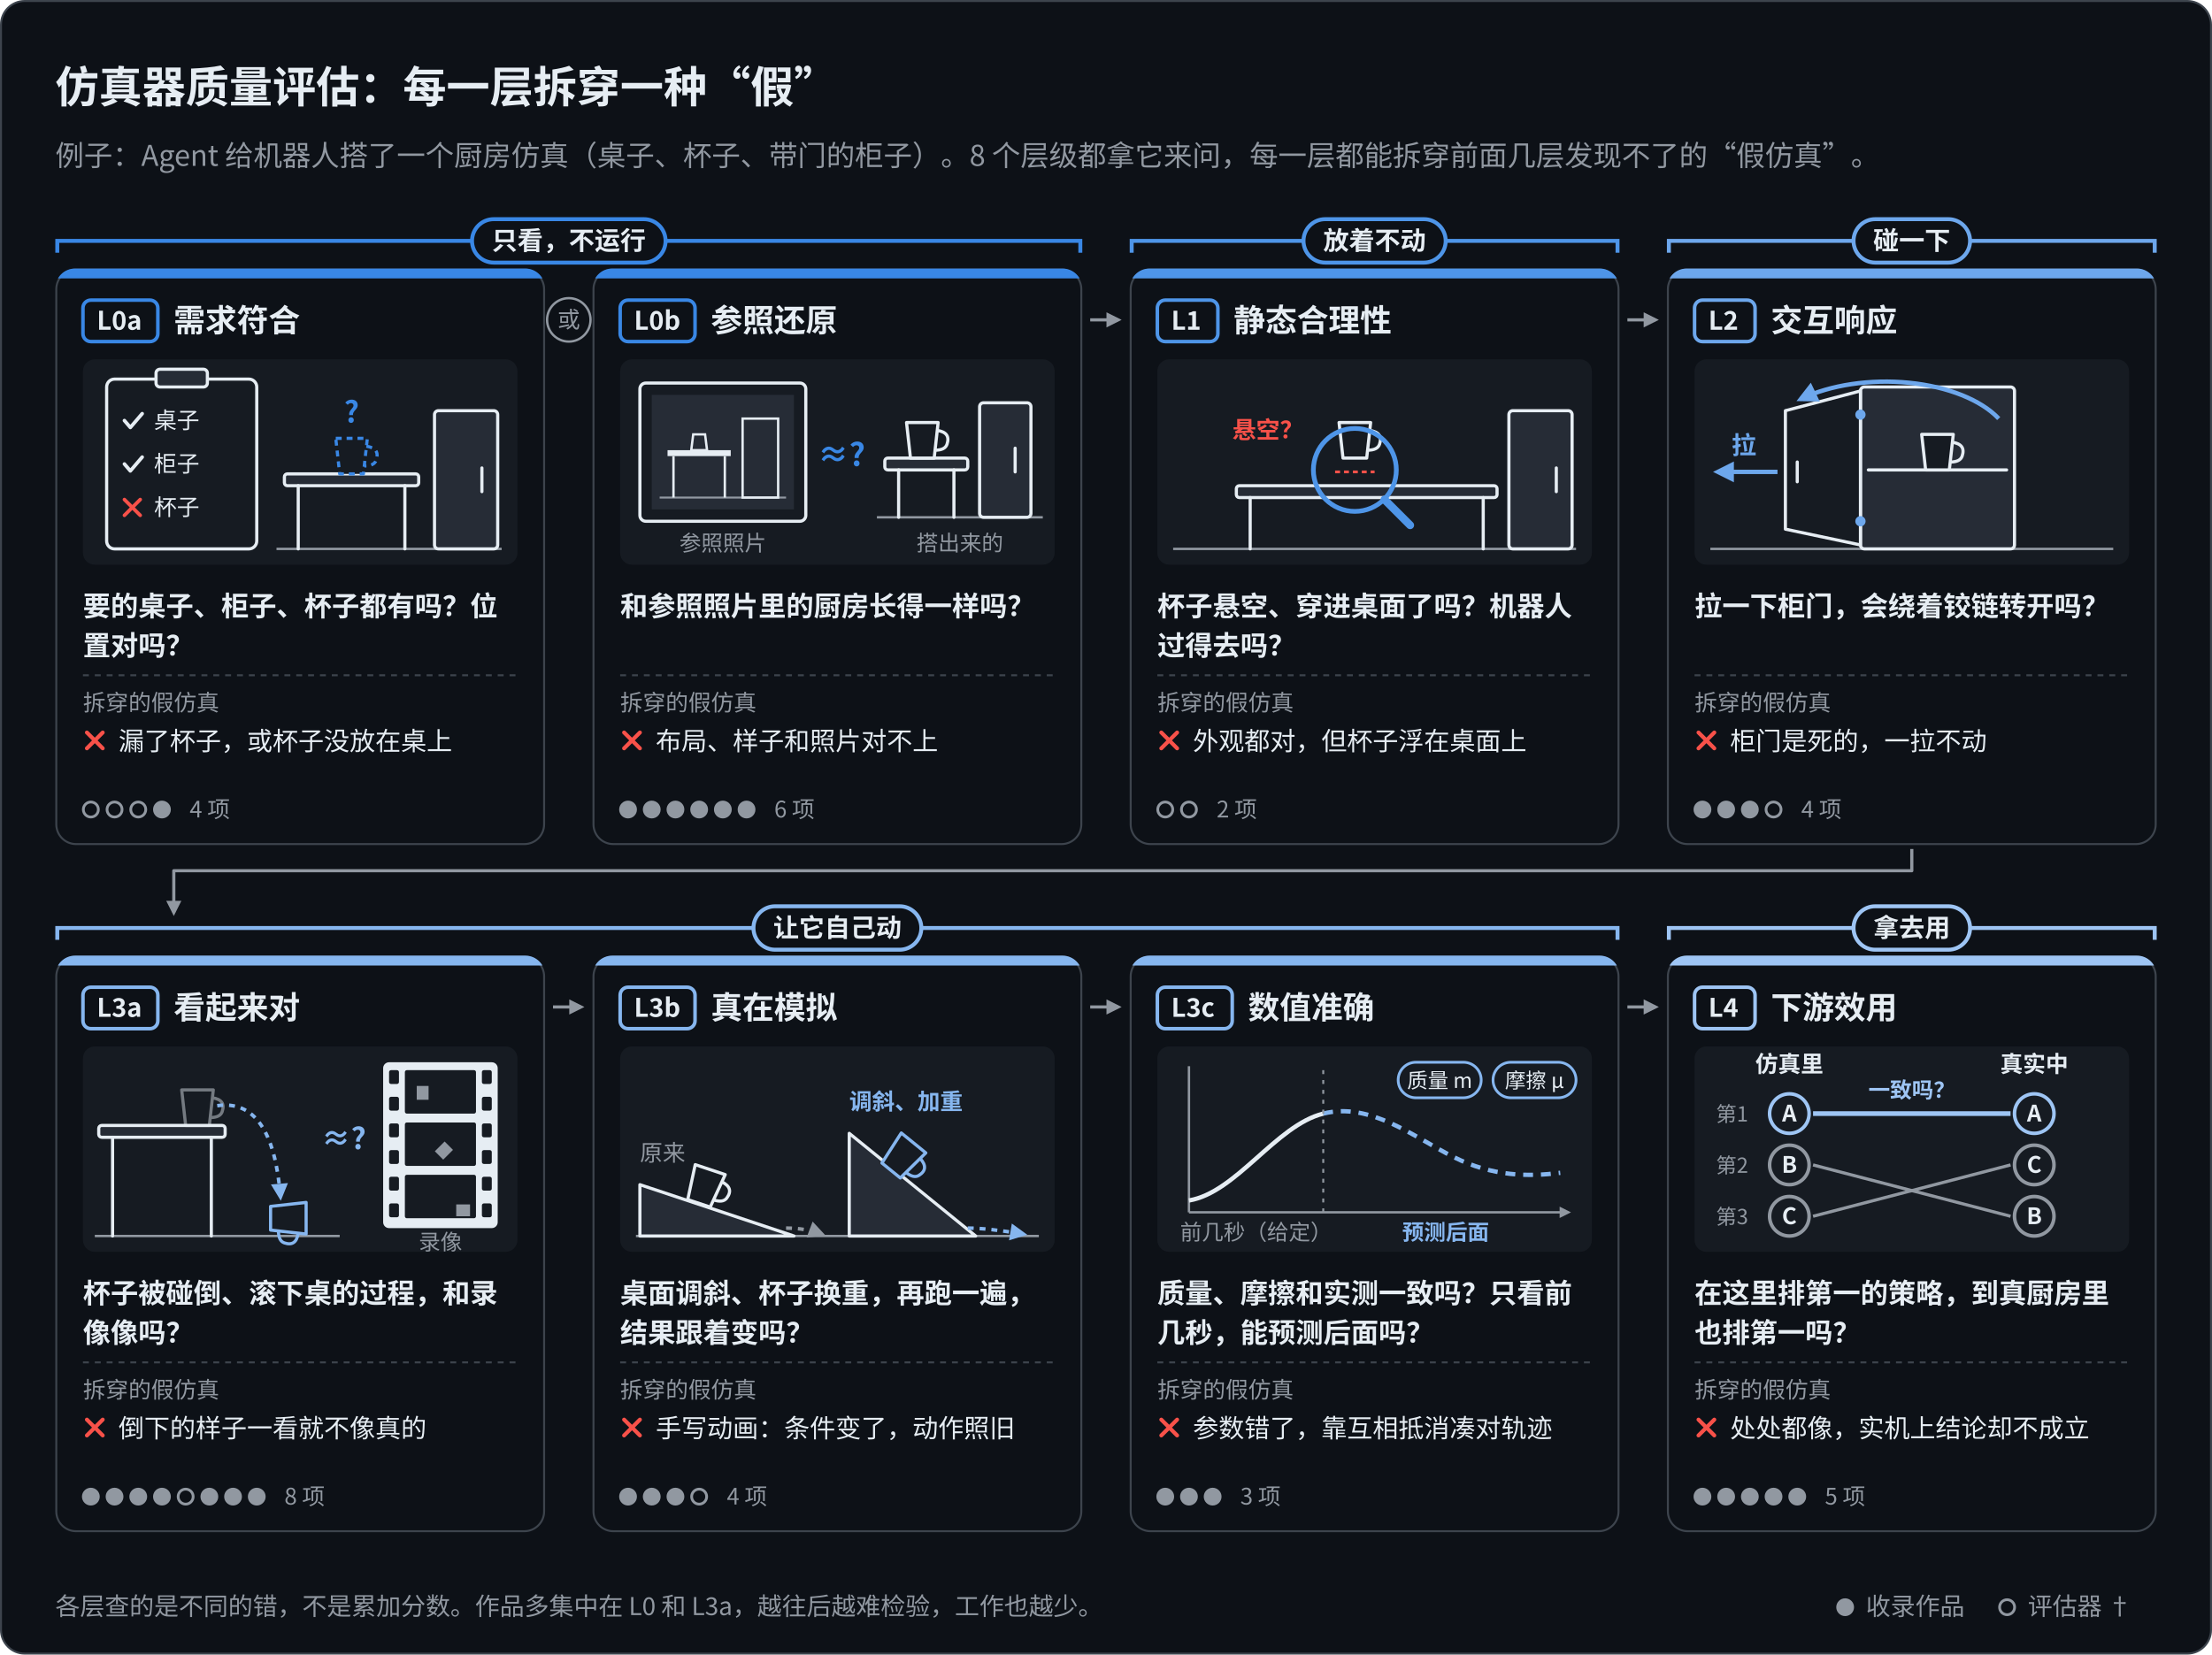
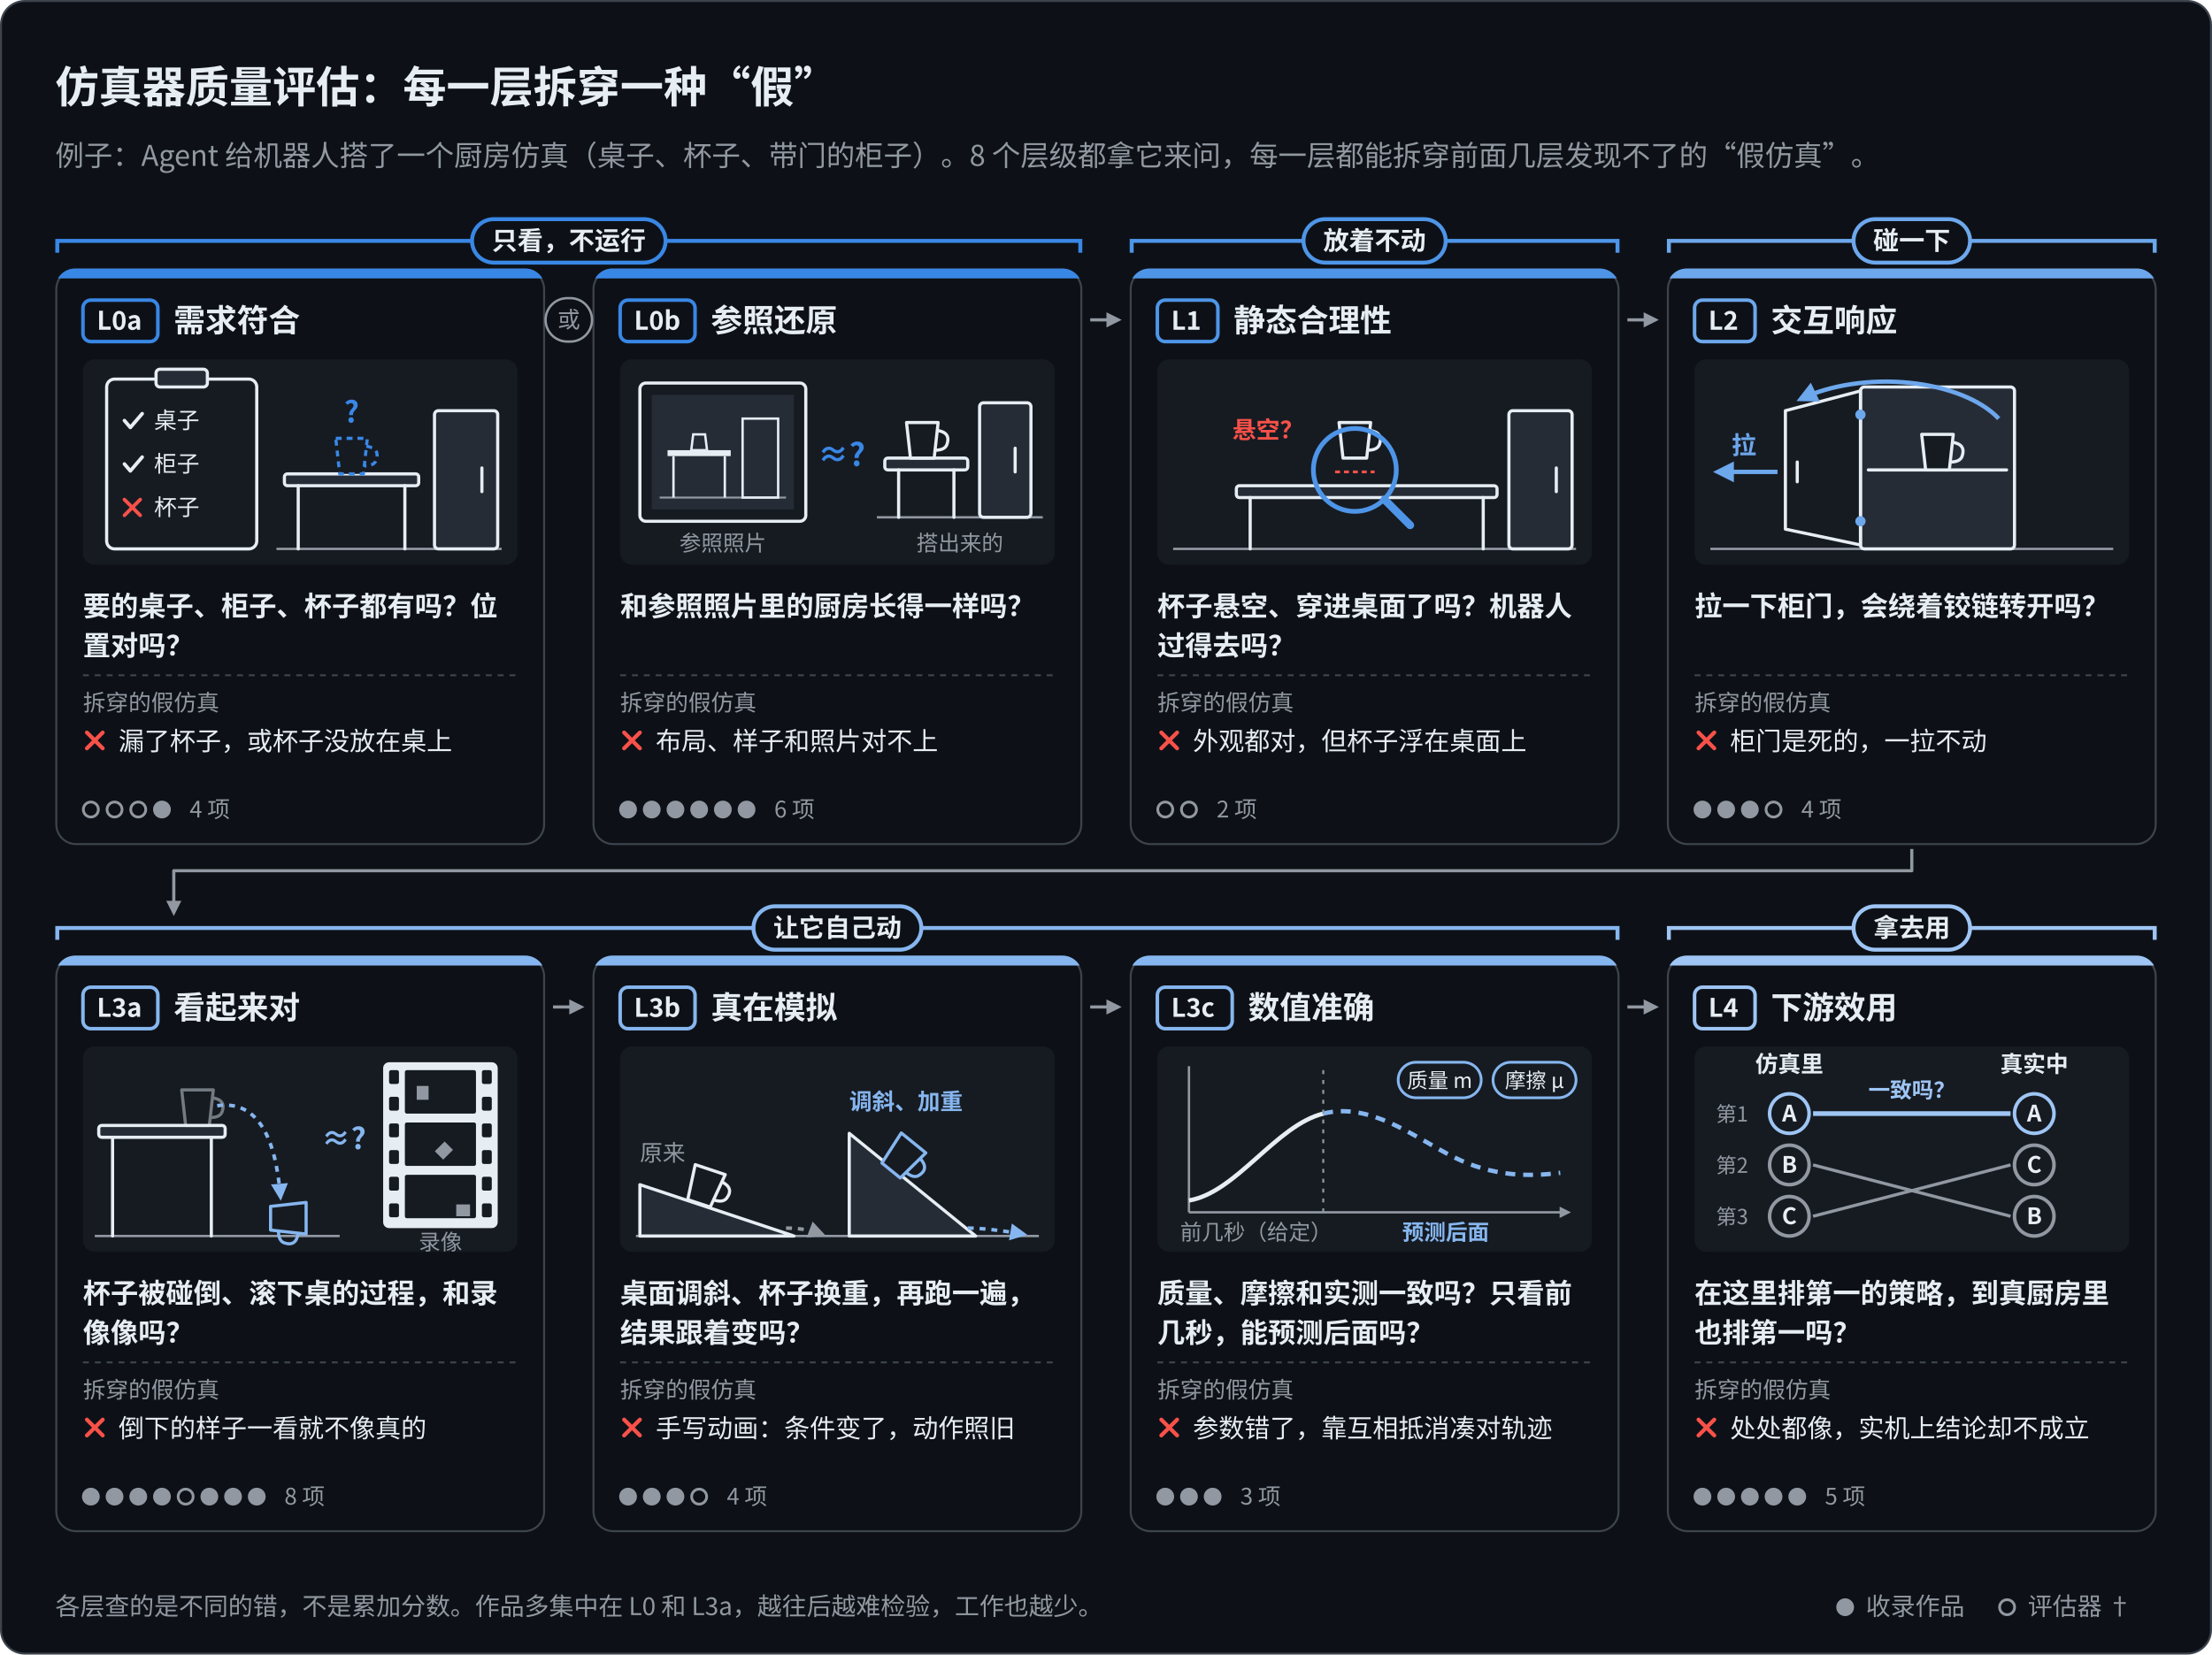
<svg xmlns="http://www.w3.org/2000/svg" viewBox="0 0 1120 838" width="1120" height="838" role="img" aria-label="仿真器质量评估：每一层拆穿一种“假”" font-family="'PingFang SC', 'Hiragino Sans GB', 'Microsoft YaHei', 'Noto Sans CJK SC', 'Noto Sans SC', sans-serif">
  <defs>
    <marker id="arr-3987E5" viewBox="0 0 10 10" refX="7" refY="5" markerWidth="6" markerHeight="6" orient="auto-start-reverse">
      <path d="M1 1 L9 5 L1 9 Z" fill="#3987E5" />
    </marker>
    <marker id="arr-4E95E8" viewBox="0 0 10 10" refX="7" refY="5" markerWidth="6" markerHeight="6" orient="auto-start-reverse">
      <path d="M1 1 L9 5 L1 9 Z" fill="#4E95E8" />
    </marker>
    <marker id="arr-6DA7EC" viewBox="0 0 10 10" refX="7" refY="5" markerWidth="6" markerHeight="6" orient="auto-start-reverse">
      <path d="M1 1 L9 5 L1 9 Z" fill="#6DA7EC" />
    </marker>
    <marker id="arr-86B6EF" viewBox="0 0 10 10" refX="7" refY="5" markerWidth="6" markerHeight="6" orient="auto-start-reverse">
      <path d="M1 1 L9 5 L1 9 Z" fill="#86B6EF" />
    </marker>
    <marker id="arr-9198A1" viewBox="0 0 10 10" refX="7" refY="5" markerWidth="6" markerHeight="6" orient="auto-start-reverse">
      <path d="M1 1 L9 5 L1 9 Z" fill="#9198A1" />
    </marker>
    <marker id="arr-9EC5F4" viewBox="0 0 10 10" refX="7" refY="5" markerWidth="6" markerHeight="6" orient="auto-start-reverse">
      <path d="M1 1 L9 5 L1 9 Z" fill="#9EC5F4" />
    </marker>
    <clipPath id="card-0">
      <rect x="28" y="136" width="248" height="292" rx="10" />
    </clipPath>
    <clipPath id="card-1">
      <rect x="300" y="136" width="248" height="292" rx="10" />
    </clipPath>
    <clipPath id="card-2">
      <rect x="572" y="136" width="248" height="292" rx="10" />
    </clipPath>
    <clipPath id="card-3">
      <rect x="844" y="136" width="248" height="292" rx="10" />
    </clipPath>
    <clipPath id="card-4">
      <rect x="28" y="484" width="248" height="292" rx="10" />
    </clipPath>
    <clipPath id="card-5">
      <rect x="300" y="484" width="248" height="292" rx="10" />
    </clipPath>
    <clipPath id="card-6">
      <rect x="572" y="484" width="248" height="292" rx="10" />
    </clipPath>
    <clipPath id="card-7">
      <rect x="844" y="484" width="248" height="292" rx="10" />
    </clipPath>
  </defs>
  <rect x="0.5" y="0.5" width="1119" height="837" rx="12" fill="#0D1117" stroke="#3D444D" />
  <text x="28" y="52" font-size="22" font-weight="700" fill="#E6EDF3">仿真器质量评估：每一层拆穿一种“假”</text>
  <text x="28" y="84" font-size="14.5" fill="#9198A1">例子：Agent 给机器人搭了一个厨房仿真（桌子、杯子、带门的柜子）。8 个层级都拿它来问，每一层都能拆穿前面几层发现不了的“假仿真”。</text>
  <path d="M29 128 V122 H547 V128" fill="none" stroke="#3987E5" stroke-width="2" />
  <rect x="239" y="111" width="98" height="22" rx="11" fill="#0D1117" stroke="#3987E5" stroke-width="2" />
  <text x="288" y="126.5" text-anchor="middle" font-size="13" font-weight="700" fill="#E6EDF3">只看，不运行</text>
  <path d="M573 128 V122 H819 V128" fill="none" stroke="#4E95E8" stroke-width="2" />
  <rect x="660" y="111" width="72" height="22" rx="11" fill="#0D1117" stroke="#4E95E8" stroke-width="2" />
  <text x="696" y="126.5" text-anchor="middle" font-size="13" font-weight="700" fill="#E6EDF3">放着不动</text>
  <path d="M845 128 V122 H1091 V128" fill="none" stroke="#6DA7EC" stroke-width="2" />
  <rect x="938.5" y="111" width="59" height="22" rx="11" fill="#0D1117" stroke="#6DA7EC" stroke-width="2" />
  <text x="968" y="126.5" text-anchor="middle" font-size="13" font-weight="700" fill="#E6EDF3">碰一下</text>
  <path d="M29 476 V470 H819 V476" fill="none" stroke="#86B6EF" stroke-width="2" />
  <rect x="381.5" y="459" width="85" height="22" rx="11" fill="#0D1117" stroke="#86B6EF" stroke-width="2" />
  <text x="424" y="474.5" text-anchor="middle" font-size="13" font-weight="700" fill="#E6EDF3">让它自己动</text>
  <path d="M845 476 V470 H1091 V476" fill="none" stroke="#9EC5F4" stroke-width="2" />
  <rect x="938.5" y="459" width="59" height="22" rx="11" fill="#0D1117" stroke="#9EC5F4" stroke-width="2" />
  <text x="968" y="474.5" text-anchor="middle" font-size="13" font-weight="700" fill="#E6EDF3">拿去用</text>
-   <circle cx="288" cy="162" r="11" fill="#0D1117" stroke="#9198A1" stroke-width="1.2" />
-   <text x="288" y="166" text-anchor="middle" font-size="11.5" fill="#9198A1">或</text>
-   <line x1="552" y1="162" x2="566" y2="162" stroke="#9198A1" stroke-width="1.6" marker-end="url(#arr-9198A1)" />
-   <line x1="824" y1="162" x2="838" y2="162" stroke="#9198A1" stroke-width="1.6" marker-end="url(#arr-9198A1)" />
-   <line x1="280" y1="510" x2="294" y2="510" stroke="#9198A1" stroke-width="1.6" marker-end="url(#arr-9198A1)" />
-   <line x1="552" y1="510" x2="566" y2="510" stroke="#9198A1" stroke-width="1.6" marker-end="url(#arr-9198A1)" />
-   <line x1="824" y1="510" x2="838" y2="510" stroke="#9198A1" stroke-width="1.6" marker-end="url(#arr-9198A1)" />
-   <path d="M968 430 V441 H88 V462" fill="none" stroke="#9198A1" stroke-width="1.6" stroke-linejoin="round" marker-end="url(#arr-9198A1)" />
  <rect x="28.5" y="136.5" width="247" height="291" rx="10" fill="#0D1117" stroke="#3D444D" />
  <rect x="28" y="136" width="248" height="5" fill="#3987E5" clip-path="url(#card-0)" />
  <rect x="42" y="152" width="37.92" height="21" rx="4" fill="none" stroke="#3987E5" stroke-width="1.8" />
  <text x="49" y="167" font-size="13" font-weight="700" fill="#E6EDF3">L0a</text>
  <text x="87.92" y="168" font-size="16" font-weight="700" fill="#E6EDF3">需求符合</text>
  <rect x="42" y="182" width="220" height="104" rx="6" fill="#161B22" />
  <g transform="translate(42 182)">
    <rect x="12" y="10" width="76" height="86" rx="4" fill="#161B22" stroke="#E6EDF3" stroke-width="1.6" stroke-linejoin="round" stroke-linecap="round" />
    <rect x="37" y="5" width="26" height="9" rx="2" fill="#262C36" stroke="#E6EDF3" stroke-width="1.6" stroke-linejoin="round" stroke-linecap="round" />
    <path d="M21 31 l3 3.5 l6 -7" fill="none" stroke="#E6EDF3" stroke-width="1.8" stroke-linecap="round" stroke-linejoin="round" />
    <text x="36" y="35" text-anchor="start" font-size="11.5" fill="#E6EDF3">桌子</text>
    <path d="M21 53 l3 3.5 l6 -7" fill="none" stroke="#E6EDF3" stroke-width="1.8" stroke-linecap="round" stroke-linejoin="round" />
    <text x="36" y="57" text-anchor="start" font-size="11.5" fill="#E6EDF3">柜子</text>
    <path d="M21 71 l8 8 M29 71 l-8 8" stroke="#F85149" stroke-width="1.8" stroke-linecap="round" />
    <text x="36" y="79" text-anchor="start" font-size="11.5" fill="#E6EDF3">杯子</text>
    <line x1="98" y1="96" x2="212" y2="96" stroke="#9198A1" stroke-width="1.2" />
    <rect x="102" y="58" width="68" height="6" rx="1.5" fill="#262C36" stroke="#E6EDF3" stroke-width="1.6" stroke-linejoin="round" stroke-linecap="round" />
    <line x1="109" y1="64" x2="109" y2="96" stroke="#E6EDF3" stroke-width="1.6" stroke-linejoin="round" stroke-linecap="round" />
    <line x1="163" y1="64" x2="163" y2="96" stroke="#E6EDF3" stroke-width="1.6" stroke-linejoin="round" stroke-linecap="round" />
    <rect x="178" y="26" width="32" height="70" rx="2" fill="#262C36" stroke="#E6EDF3" stroke-width="1.6" stroke-linejoin="round" stroke-linecap="round" />
    <line x1="202" y1="55" x2="202" y2="67" stroke="#E6EDF3" stroke-width="1.6" stroke-linejoin="round" stroke-linecap="round" />
    <g>
      <path d="M128 40 L144 40 L142 58 L130 58 Z" fill="#161B22" stroke="#3987E5" stroke-width="1.6" stroke-linejoin="round" stroke-dasharray="3 2.5" />
      <path d="M143.5 44 q7 1 5 7 q-1 3 -6 3" fill="none" stroke="#3987E5" stroke-width="1.6" stroke-dasharray="3 2.5" />
    </g>
    <text x="136" y="32" text-anchor="middle" font-size="15" font-weight="700" fill="#3987E5">?</text>
  </g>
  <text x="42" y="312" font-size="14" font-weight="600" fill="#E6EDF3">要的桌子、柜子、杯子都有吗？位</text>
  <text x="42" y="332" font-size="14" font-weight="600" fill="#E6EDF3">置对吗？</text>
  <line x1="42" y1="342" x2="262" y2="342" stroke="#3D444D" stroke-dasharray="3 3" />
  <text x="42" y="360" font-size="11.5" fill="#9198A1">拆穿的假仿真</text>
  <path d="M44 371 l8 8 M52 371 l-8 8" stroke="#F85149" stroke-width="2" stroke-linecap="round" />
  <text x="60" y="380" font-size="13" fill="#E6EDF3">漏了杯子，或杯子没放在桌上</text>
  <circle cx="46" cy="410" r="3.8" fill="none" stroke="#9198A1" stroke-width="1.4" />
  <circle cx="58" cy="410" r="3.8" fill="none" stroke="#9198A1" stroke-width="1.4" />
  <circle cx="70" cy="410" r="3.8" fill="none" stroke="#9198A1" stroke-width="1.4" />
  <circle cx="82" cy="410" r="4.5" fill="#9198A1" />
  <text x="96" y="414" font-size="11.5" fill="#9198A1">4 项</text>
  <rect x="300.5" y="136.5" width="247" height="291" rx="10" fill="#0D1117" stroke="#3D444D" />
  <rect x="300" y="136" width="248" height="5" fill="#3987E5" clip-path="url(#card-1)" />
  <rect x="314" y="152" width="37.92" height="21" rx="4" fill="none" stroke="#3987E5" stroke-width="1.8" />
  <text x="321" y="167" font-size="13" font-weight="700" fill="#E6EDF3">L0b</text>
  <text x="359.92" y="168" font-size="16" font-weight="700" fill="#E6EDF3">参照还原</text>
  <rect x="314" y="182" width="220" height="104" rx="6" fill="#161B22" />
  <g transform="translate(314 182)">
    <rect x="10" y="12" width="84" height="70" rx="3" fill="#161B22" stroke="#E6EDF3" stroke-width="1.6" stroke-linejoin="round" stroke-linecap="round" />
    <rect x="16" y="18" width="72" height="58" fill="#262C36" />
    <line x1="20" y1="70" x2="84" y2="70" stroke="#9198A1" stroke-width="1" />
    <rect x="24" y="46" width="32" height="3" fill="#E6EDF3" />
    <line x1="27" y1="49" x2="27" y2="70" stroke="#E6EDF3" stroke-width="1.2" />
    <line x1="53" y1="49" x2="53" y2="70" stroke="#E6EDF3" stroke-width="1.2" />
    <rect x="62" y="30" width="18" height="40" fill="none" stroke="#E6EDF3" stroke-width="1.2" />
    <path d="M36 46 l8 0 l-1 -8 l-6 0 Z" fill="none" stroke="#E6EDF3" stroke-width="1.2" />
    <text x="52" y="97" text-anchor="middle" font-size="11" fill="#9198A1">参照照片</text>
    <text x="112" y="54" text-anchor="middle" font-size="16" font-weight="700" fill="#3987E5">≈?</text>
    <line x1="130" y1="80" x2="214" y2="80" stroke="#9198A1" stroke-width="1.2" />
    <rect x="134" y="50" width="42" height="6" rx="1.5" fill="#262C36" stroke="#E6EDF3" stroke-width="1.6" stroke-linejoin="round" stroke-linecap="round" />
    <line x1="141" y1="56" x2="141" y2="80" stroke="#E6EDF3" stroke-width="1.6" stroke-linejoin="round" stroke-linecap="round" />
    <line x1="169" y1="56" x2="169" y2="80" stroke="#E6EDF3" stroke-width="1.6" stroke-linejoin="round" stroke-linecap="round" />
    <rect x="182" y="22" width="26" height="58" rx="2" fill="#262C36" stroke="#E6EDF3" stroke-width="1.6" stroke-linejoin="round" stroke-linecap="round" />
    <line x1="200" y1="45" x2="200" y2="57" stroke="#E6EDF3" stroke-width="1.6" stroke-linejoin="round" stroke-linecap="round" />
    <g>
      <path d="M145 32 L161 32 L159 50 L147 50 Z" fill="#161B22" stroke="#E6EDF3" stroke-width="1.6" stroke-linejoin="round" />
      <path d="M160.5 36 q7 1 5 7 q-1 3 -6 3" fill="none" stroke="#E6EDF3" stroke-width="1.6" />
    </g>
    <text x="172" y="97" text-anchor="middle" font-size="11" fill="#9198A1">搭出来的</text>
  </g>
  <text x="314" y="312" font-size="14" font-weight="600" fill="#E6EDF3">和参照照片里的厨房长得一样吗？</text>
  <line x1="314" y1="342" x2="534" y2="342" stroke="#3D444D" stroke-dasharray="3 3" />
  <text x="314" y="360" font-size="11.5" fill="#9198A1">拆穿的假仿真</text>
  <path d="M316 371 l8 8 M324 371 l-8 8" stroke="#F85149" stroke-width="2" stroke-linecap="round" />
  <text x="332" y="380" font-size="13" fill="#E6EDF3">布局、样子和照片对不上</text>
  <circle cx="318" cy="410" r="4.5" fill="#9198A1" />
  <circle cx="330" cy="410" r="4.5" fill="#9198A1" />
  <circle cx="342" cy="410" r="4.5" fill="#9198A1" />
  <circle cx="354" cy="410" r="4.5" fill="#9198A1" />
  <circle cx="366" cy="410" r="4.5" fill="#9198A1" />
  <circle cx="378" cy="410" r="4.5" fill="#9198A1" />
  <text x="392" y="414" font-size="11.5" fill="#9198A1">6 项</text>
  <rect x="572.5" y="136.5" width="247" height="291" rx="10" fill="#0D1117" stroke="#3D444D" />
  <rect x="572" y="136" width="248" height="5" fill="#4E95E8" clip-path="url(#card-2)" />
  <rect x="586" y="152" width="30.64" height="21" rx="4" fill="none" stroke="#4E95E8" stroke-width="1.8" />
  <text x="593" y="167" font-size="13" font-weight="700" fill="#E6EDF3">L1</text>
  <text x="624.64" y="168" font-size="16" font-weight="700" fill="#E6EDF3">静态合理性</text>
  <rect x="586" y="182" width="220" height="104" rx="6" fill="#161B22" />
  <g transform="translate(586 182)">
    <line x1="8" y1="96" x2="212" y2="96" stroke="#9198A1" stroke-width="1.2" />
    <rect x="40" y="64" width="132" height="6" rx="1.5" fill="#262C36" stroke="#E6EDF3" stroke-width="1.6" stroke-linejoin="round" stroke-linecap="round" />
    <line x1="47" y1="70" x2="47" y2="96" stroke="#E6EDF3" stroke-width="1.6" stroke-linejoin="round" stroke-linecap="round" />
    <line x1="165" y1="70" x2="165" y2="96" stroke="#E6EDF3" stroke-width="1.6" stroke-linejoin="round" stroke-linecap="round" />
    <rect x="178" y="26" width="32" height="70" rx="2" fill="#262C36" stroke="#E6EDF3" stroke-width="1.6" stroke-linejoin="round" stroke-linecap="round" />
    <line x1="202" y1="55" x2="202" y2="67" stroke="#E6EDF3" stroke-width="1.6" stroke-linejoin="round" stroke-linecap="round" />
    <g>
      <path d="M92 32 L108 32 L106 50 L94 50 Z" fill="#161B22" stroke="#E6EDF3" stroke-width="1.6" stroke-linejoin="round" />
      <path d="M107.5 36 q7 1 5 7 q-1 3 -6 3" fill="none" stroke="#E6EDF3" stroke-width="1.6" />
    </g>
    <line x1="90" y1="57" x2="110" y2="57" stroke="#F85149" stroke-width="1.4" stroke-dasharray="2.5 2" />
    <circle cx="100" cy="56" r="21" fill="none" stroke="#4E95E8" stroke-width="2.4" />
    <line x1="115" y1="71" x2="128" y2="84" stroke="#4E95E8" stroke-width="4" stroke-linecap="round" />
    <text x="74" y="40" text-anchor="end" font-size="12" font-weight="700" fill="#F85149">悬空？</text>
  </g>
  <text x="586" y="312" font-size="14" font-weight="600" fill="#E6EDF3">杯子悬空、穿进桌面了吗？机器人</text>
  <text x="586" y="332" font-size="14" font-weight="600" fill="#E6EDF3">过得去吗？</text>
  <line x1="586" y1="342" x2="806" y2="342" stroke="#3D444D" stroke-dasharray="3 3" />
  <text x="586" y="360" font-size="11.5" fill="#9198A1">拆穿的假仿真</text>
  <path d="M588 371 l8 8 M596 371 l-8 8" stroke="#F85149" stroke-width="2" stroke-linecap="round" />
  <text x="604" y="380" font-size="13" fill="#E6EDF3">外观都对，但杯子浮在桌面上</text>
  <circle cx="590" cy="410" r="3.8" fill="none" stroke="#9198A1" stroke-width="1.4" />
  <circle cx="602" cy="410" r="3.8" fill="none" stroke="#9198A1" stroke-width="1.4" />
  <text x="616" y="414" font-size="11.5" fill="#9198A1">2 项</text>
  <rect x="844.5" y="136.5" width="247" height="291" rx="10" fill="#0D1117" stroke="#3D444D" />
  <rect x="844" y="136" width="248" height="5" fill="#6DA7EC" clip-path="url(#card-3)" />
  <rect x="858" y="152" width="30.64" height="21" rx="4" fill="none" stroke="#6DA7EC" stroke-width="1.8" />
  <text x="865" y="167" font-size="13" font-weight="700" fill="#E6EDF3">L2</text>
  <text x="896.64" y="168" font-size="16" font-weight="700" fill="#E6EDF3">交互响应</text>
  <rect x="858" y="182" width="220" height="104" rx="6" fill="#161B22" />
  <g transform="translate(858 182)">
    <line x1="8" y1="96" x2="212" y2="96" stroke="#9198A1" stroke-width="1.2" />
    <rect x="84" y="14" width="78" height="82" rx="2" fill="#262C36" stroke="#E6EDF3" stroke-width="1.6" stroke-linejoin="round" stroke-linecap="round" />
    <line x1="88" y1="56" x2="158" y2="56" stroke="#E6EDF3" stroke-width="1.6" stroke-linejoin="round" stroke-linecap="round" />
    <g>
      <path d="M115 38 L131 38 L129 56 L117 56 Z" fill="#161B22" stroke="#E6EDF3" stroke-width="1.6" stroke-linejoin="round" />
      <path d="M130.5 42 q7 1 5 7 q-1 3 -6 3" fill="none" stroke="#E6EDF3" stroke-width="1.6" />
    </g>
    <path d="M84 16 L46 26 L46 86 L84 94 Z" fill="#161B22" stroke="#E6EDF3" stroke-width="1.6" stroke-linejoin="round" stroke-linecap="round" />
    <line x1="52" y1="52" x2="52" y2="62" stroke="#E6EDF3" stroke-width="1.6" stroke-linejoin="round" stroke-linecap="round" />
    <circle cx="84" cy="28" r="2.6" fill="#6DA7EC" />
    <circle cx="84" cy="82" r="2.6" fill="#6DA7EC" />
    <path d="M154 30 A 64 34 0 0 0 54 20" fill="none" stroke="#6DA7EC" stroke-width="2.2" marker-end="url(#arr-6DA7EC)" />
    <text x="25" y="48" text-anchor="middle" font-size="12.5" font-weight="700" fill="#6DA7EC">拉</text>
    <line x1="42" y1="57" x2="12" y2="57" stroke="#6DA7EC" stroke-width="2.2" marker-end="url(#arr-6DA7EC)" />
  </g>
  <text x="858" y="312" font-size="14" font-weight="600" fill="#E6EDF3">拉一下柜门，会绕着铰链转开吗？</text>
  <line x1="858" y1="342" x2="1078" y2="342" stroke="#3D444D" stroke-dasharray="3 3" />
  <text x="858" y="360" font-size="11.5" fill="#9198A1">拆穿的假仿真</text>
  <path d="M860 371 l8 8 M868 371 l-8 8" stroke="#F85149" stroke-width="2" stroke-linecap="round" />
  <text x="876" y="380" font-size="13" fill="#E6EDF3">柜门是死的，一拉不动</text>
  <circle cx="862" cy="410" r="4.5" fill="#9198A1" />
  <circle cx="874" cy="410" r="4.5" fill="#9198A1" />
  <circle cx="886" cy="410" r="4.5" fill="#9198A1" />
  <circle cx="898" cy="410" r="3.8" fill="none" stroke="#9198A1" stroke-width="1.4" />
  <text x="912" y="414" font-size="11.5" fill="#9198A1">4 项</text>
  <rect x="28.5" y="484.5" width="247" height="291" rx="10" fill="#0D1117" stroke="#3D444D" />
  <rect x="28" y="484" width="248" height="5" fill="#86B6EF" clip-path="url(#card-4)" />
  <rect x="42" y="500" width="37.92" height="21" rx="4" fill="none" stroke="#86B6EF" stroke-width="1.8" />
  <text x="49" y="515" font-size="13" font-weight="700" fill="#E6EDF3">L3a</text>
  <text x="87.92" y="516" font-size="16" font-weight="700" fill="#E6EDF3">看起来对</text>
  <rect x="42" y="530" width="220" height="104" rx="6" fill="#161B22" />
  <g transform="translate(42 530)">
    <line x1="6" y1="96" x2="130" y2="96" stroke="#9198A1" stroke-width="1.2" />
    <rect x="8" y="40" width="64" height="6" rx="1.5" fill="#262C36" stroke="#E6EDF3" stroke-width="1.6" stroke-linejoin="round" stroke-linecap="round" />
    <line x1="15" y1="46" x2="15" y2="96" stroke="#E6EDF3" stroke-width="1.6" stroke-linejoin="round" stroke-linecap="round" />
    <line x1="65" y1="46" x2="65" y2="96" stroke="#E6EDF3" stroke-width="1.6" stroke-linejoin="round" stroke-linecap="round" />
    <g opacity="0.45">
      <path d="M50 22 L66 22 L64 40 L52 40 Z" fill="#161B22" stroke="#E6EDF3" stroke-width="1.6" stroke-linejoin="round" />
      <path d="M65.5 26 q7 1 5 7 q-1 3 -6 3" fill="none" stroke="#E6EDF3" stroke-width="1.6" />
    </g>
    <path d="M68 30 Q 96 26 100 76" fill="none" stroke="#86B6EF" stroke-width="1.8" stroke-dasharray="3 3" marker-end="url(#arr-86B6EF)" />
    <g transform="rotate(90 104 87)">
      <path d="M96 78 L112 78 L110 96 L98 96 Z" fill="#161B22" stroke="#86B6EF" stroke-width="1.6" stroke-linejoin="round" />
      <path d="M111.5 82 q7 1 5 7 q-1 3 -6 3" fill="none" stroke="#86B6EF" stroke-width="1.6" />
    </g>
    <rect x="152" y="8" width="58" height="84" rx="3" fill="#E6EDF3" />
    <rect x="155" y="12" width="5" height="7" rx="1" fill="#161B22" />
    <rect x="202" y="12" width="5" height="7" rx="1" fill="#161B22" />
    <rect x="155" y="25.5" width="5" height="7" rx="1" fill="#161B22" />
    <rect x="202" y="25.5" width="5" height="7" rx="1" fill="#161B22" />
    <rect x="155" y="39" width="5" height="7" rx="1" fill="#161B22" />
    <rect x="202" y="39" width="5" height="7" rx="1" fill="#161B22" />
    <rect x="155" y="52.5" width="5" height="7" rx="1" fill="#161B22" />
    <rect x="202" y="52.5" width="5" height="7" rx="1" fill="#161B22" />
    <rect x="155" y="66" width="5" height="7" rx="1" fill="#161B22" />
    <rect x="202" y="66" width="5" height="7" rx="1" fill="#161B22" />
    <rect x="155" y="79.5" width="5" height="7" rx="1" fill="#161B22" />
    <rect x="202" y="79.5" width="5" height="7" rx="1" fill="#161B22" />
    <rect x="163" y="12" width="36" height="22" rx="1" fill="#161B22" />
    <rect x="169" y="20" width="6" height="7" fill="#9198A1" transform="rotate(0 172 26)" />
    <rect x="163" y="38.5" width="36" height="22" rx="1" fill="#161B22" />
    <rect x="178" y="48.5" width="6" height="7" fill="#9198A1" transform="rotate(45 181 54.5)" />
    <rect x="163" y="65" width="36" height="22" rx="1" fill="#161B22" />
    <rect x="187" y="77" width="6" height="7" fill="#9198A1" transform="rotate(90 190 83)" />
    <text x="181" y="103" text-anchor="middle" font-size="11" fill="#9198A1">录像</text>
    <text x="132" y="52" text-anchor="middle" font-size="15" font-weight="700" fill="#86B6EF">≈?</text>
  </g>
  <text x="42" y="660" font-size="14" font-weight="600" fill="#E6EDF3">杯子被碰倒、滚下桌的过程，和录</text>
  <text x="42" y="680" font-size="14" font-weight="600" fill="#E6EDF3">像像吗？</text>
  <line x1="42" y1="690" x2="262" y2="690" stroke="#3D444D" stroke-dasharray="3 3" />
  <text x="42" y="708" font-size="11.5" fill="#9198A1">拆穿的假仿真</text>
  <path d="M44 719 l8 8 M52 719 l-8 8" stroke="#F85149" stroke-width="2" stroke-linecap="round" />
  <text x="60" y="728" font-size="13" fill="#E6EDF3">倒下的样子一看就不像真的</text>
  <circle cx="46" cy="758" r="4.5" fill="#9198A1" />
  <circle cx="58" cy="758" r="4.5" fill="#9198A1" />
  <circle cx="70" cy="758" r="4.5" fill="#9198A1" />
  <circle cx="82" cy="758" r="4.5" fill="#9198A1" />
  <circle cx="94" cy="758" r="3.8" fill="none" stroke="#9198A1" stroke-width="1.4" />
  <circle cx="106" cy="758" r="4.5" fill="#9198A1" />
  <circle cx="118" cy="758" r="4.5" fill="#9198A1" />
  <circle cx="130" cy="758" r="4.5" fill="#9198A1" />
  <text x="144" y="762" font-size="11.5" fill="#9198A1">8 项</text>
  <rect x="300.5" y="484.5" width="247" height="291" rx="10" fill="#0D1117" stroke="#3D444D" />
  <rect x="300" y="484" width="248" height="5" fill="#86B6EF" clip-path="url(#card-5)" />
  <rect x="314" y="500" width="37.92" height="21" rx="4" fill="none" stroke="#86B6EF" stroke-width="1.8" />
  <text x="321" y="515" font-size="13" font-weight="700" fill="#E6EDF3">L3b</text>
  <text x="359.92" y="516" font-size="16" font-weight="700" fill="#E6EDF3">真在模拟</text>
  <rect x="314" y="530" width="220" height="104" rx="6" fill="#161B22" />
  <g transform="translate(314 530)">
    <line x1="8" y1="96" x2="212" y2="96" stroke="#9198A1" stroke-width="1.2" />
    <path d="M10 96 L10 70 L88 96 Z" fill="#262C36" stroke="#E6EDF3" stroke-width="1.6" stroke-linejoin="round" stroke-linecap="round" />
    <g transform="rotate(18.4349 42.76 70.92)">
      <path d="M34.76 61.92 L50.76 61.92 L48.76 79.92 L36.76 79.92 Z" fill="#161B22" stroke="#E6EDF3" stroke-width="1.6" stroke-linejoin="round" />
      <path d="M50.26 65.92 q7 1 5 7 q-1 3 -6 3" fill="none" stroke="#E6EDF3" stroke-width="1.6" />
    </g>
    <path d="M84 92 Q 94 92 102 95" fill="none" stroke="#9198A1" stroke-width="1.8" stroke-dasharray="3 3" marker-end="url(#arr-9198A1)" />
    <text x="10" y="58" text-anchor="start" font-size="11.5" fill="#9198A1">原来</text>
    <path d="M116 96 L116 44 L180 96 Z" fill="#262C36" stroke="#E6EDF3" stroke-width="1.6" stroke-linejoin="round" stroke-linecap="round" />
    <g transform="rotate(39.0939 142.88 55.84)">
      <path d="M134.88 46.84 L150.88 46.84 L148.88 64.84 L136.88 64.84 Z" fill="#161B22" stroke="#86B6EF" stroke-width="1.6" stroke-linejoin="round" />
      <path d="M150.38 50.84 q7 1 5 7 q-1 3 -6 3" fill="none" stroke="#86B6EF" stroke-width="1.6" />
    </g>
    <path d="M176 92 Q 186 92 204 95" fill="none" stroke="#86B6EF" stroke-width="1.8" stroke-dasharray="3 3" marker-end="url(#arr-86B6EF)" />
    <text x="116" y="32" text-anchor="start" font-size="11.5" font-weight="700" fill="#86B6EF">调斜、加重</text>
  </g>
  <text x="314" y="660" font-size="14" font-weight="600" fill="#E6EDF3">桌面调斜、杯子换重，再跑一遍，</text>
  <text x="314" y="680" font-size="14" font-weight="600" fill="#E6EDF3">结果跟着变吗？</text>
  <line x1="314" y1="690" x2="534" y2="690" stroke="#3D444D" stroke-dasharray="3 3" />
  <text x="314" y="708" font-size="11.5" fill="#9198A1">拆穿的假仿真</text>
  <path d="M316 719 l8 8 M324 719 l-8 8" stroke="#F85149" stroke-width="2" stroke-linecap="round" />
  <text x="332" y="728" font-size="13" fill="#E6EDF3">手写动画：条件变了，动作照旧</text>
  <circle cx="318" cy="758" r="4.5" fill="#9198A1" />
  <circle cx="330" cy="758" r="4.5" fill="#9198A1" />
  <circle cx="342" cy="758" r="4.5" fill="#9198A1" />
  <circle cx="354" cy="758" r="3.8" fill="none" stroke="#9198A1" stroke-width="1.4" />
  <text x="368" y="762" font-size="11.5" fill="#9198A1">4 项</text>
  <rect x="572.5" y="484.5" width="247" height="291" rx="10" fill="#0D1117" stroke="#3D444D" />
  <rect x="572" y="484" width="248" height="5" fill="#86B6EF" clip-path="url(#card-6)" />
  <rect x="586" y="500" width="37.92" height="21" rx="4" fill="none" stroke="#86B6EF" stroke-width="1.8" />
  <text x="593" y="515" font-size="13" font-weight="700" fill="#E6EDF3">L3c</text>
  <text x="631.92" y="516" font-size="16" font-weight="700" fill="#E6EDF3">数值准确</text>
  <rect x="586" y="530" width="220" height="104" rx="6" fill="#161B22" />
  <g transform="translate(586 530)">
    <line x1="16" y1="84" x2="208" y2="84" stroke="#9198A1" stroke-width="1.2" marker-end="url(#arr-9198A1)" />
    <line x1="16" y1="84" x2="16" y2="10" stroke="#9198A1" stroke-width="1.2" />
    <path d="M16 78 C 40 74, 60 40, 84 34" fill="none" stroke="#E6EDF3" stroke-width="2.2" />
    <path d="M84 34 C 108 28, 130 46, 150 56 S 188 66, 204 64" fill="none" stroke="#86B6EF" stroke-width="2.2" stroke-dasharray="5 4" />
    <line x1="84" y1="12" x2="84" y2="84" stroke="#9198A1" stroke-width="1" stroke-dasharray="2 3" />
    <text x="50" y="98" text-anchor="middle" font-size="11" fill="#9198A1">前几秒（给定）</text>
    <text x="146" y="98" text-anchor="middle" font-size="11" font-weight="700" fill="#86B6EF">预测后面</text>
    <rect x="169.97" y="8" width="42.03" height="18" rx="9" fill="#161B22" stroke="#86B6EF" stroke-width="1.4" />
    <text x="190.985" y="21" text-anchor="middle" font-size="10.5" fill="#E6EDF3">摩擦 μ</text>
    <rect x="121.94" y="8" width="42.03" height="18" rx="9" fill="#161B22" stroke="#86B6EF" stroke-width="1.4" />
    <text x="142.955" y="21" text-anchor="middle" font-size="10.5" fill="#E6EDF3">质量 m</text>
  </g>
  <text x="586" y="660" font-size="14" font-weight="600" fill="#E6EDF3">质量、摩擦和实测一致吗？只看前</text>
  <text x="586" y="680" font-size="14" font-weight="600" fill="#E6EDF3">几秒，能预测后面吗？</text>
  <line x1="586" y1="690" x2="806" y2="690" stroke="#3D444D" stroke-dasharray="3 3" />
  <text x="586" y="708" font-size="11.5" fill="#9198A1">拆穿的假仿真</text>
  <path d="M588 719 l8 8 M596 719 l-8 8" stroke="#F85149" stroke-width="2" stroke-linecap="round" />
  <text x="604" y="728" font-size="13" fill="#E6EDF3">参数错了，靠互相抵消凑对轨迹</text>
  <circle cx="590" cy="758" r="4.5" fill="#9198A1" />
  <circle cx="602" cy="758" r="4.5" fill="#9198A1" />
  <circle cx="614" cy="758" r="4.5" fill="#9198A1" />
  <text x="628" y="762" font-size="11.5" fill="#9198A1">3 项</text>
  <rect x="844.5" y="484.5" width="247" height="291" rx="10" fill="#0D1117" stroke="#3D444D" />
  <rect x="844" y="484" width="248" height="5" fill="#9EC5F4" clip-path="url(#card-7)" />
  <rect x="858" y="500" width="30.64" height="21" rx="4" fill="none" stroke="#9EC5F4" stroke-width="1.8" />
  <text x="865" y="515" font-size="13" font-weight="700" fill="#E6EDF3">L4</text>
  <text x="896.64" y="516" font-size="16" font-weight="700" fill="#E6EDF3">下游效用</text>
  <rect x="858" y="530" width="220" height="104" rx="6" fill="#161B22" />
  <g transform="translate(858 530)">
    <text x="48" y="13" text-anchor="middle" font-size="11.5" font-weight="700" fill="#E6EDF3">仿真里</text>
    <text x="172" y="13" text-anchor="middle" font-size="11.5" font-weight="700" fill="#E6EDF3">真实中</text>
    <line x1="60" y1="34" x2="160" y2="34" stroke="#9EC5F4" stroke-width="2.4" />
    <line x1="60" y1="60" x2="160" y2="86" stroke="#9198A1" stroke-width="1.6" />
    <line x1="60" y1="86" x2="160" y2="60" stroke="#9198A1" stroke-width="1.6" />
    <circle cx="48" cy="34" r="10" fill="#161B22" stroke="#9EC5F4" stroke-width="1.8" />
    <text x="48" y="38" text-anchor="middle" font-size="11.5" font-weight="700" fill="#E6EDF3">A</text>
    <circle cx="172" cy="34" r="10" fill="#161B22" stroke="#9EC5F4" stroke-width="1.8" />
    <text x="172" y="38" text-anchor="middle" font-size="11.5" font-weight="700" fill="#E6EDF3">A</text>
    <circle cx="48" cy="60" r="10" fill="#161B22" stroke="#9198A1" stroke-width="1.8" />
    <text x="48" y="64" text-anchor="middle" font-size="11.5" font-weight="700" fill="#E6EDF3">B</text>
    <circle cx="172" cy="86" r="10" fill="#161B22" stroke="#9198A1" stroke-width="1.8" />
    <text x="172" y="90" text-anchor="middle" font-size="11.5" font-weight="700" fill="#E6EDF3">B</text>
    <circle cx="48" cy="86" r="10" fill="#161B22" stroke="#9198A1" stroke-width="1.8" />
    <text x="48" y="90" text-anchor="middle" font-size="11.5" font-weight="700" fill="#E6EDF3">C</text>
    <circle cx="172" cy="60" r="10" fill="#161B22" stroke="#9198A1" stroke-width="1.8" />
    <text x="172" y="64" text-anchor="middle" font-size="11.5" font-weight="700" fill="#E6EDF3">C</text>
    <text x="19" y="38" text-anchor="middle" font-size="10.5" fill="#9198A1">第1</text>
    <text x="19" y="64" text-anchor="middle" font-size="10.5" fill="#9198A1">第2</text>
    <text x="19" y="90" text-anchor="middle" font-size="10.5" fill="#9198A1">第3</text>
    <text x="110" y="26" text-anchor="middle" font-size="11" font-weight="700" fill="#9EC5F4">一致吗？</text>
  </g>
  <text x="858" y="660" font-size="14" font-weight="600" fill="#E6EDF3">在这里排第一的策略，到真厨房里</text>
  <text x="858" y="680" font-size="14" font-weight="600" fill="#E6EDF3">也排第一吗？</text>
  <line x1="858" y1="690" x2="1078" y2="690" stroke="#3D444D" stroke-dasharray="3 3" />
  <text x="858" y="708" font-size="11.5" fill="#9198A1">拆穿的假仿真</text>
  <path d="M860 719 l8 8 M868 719 l-8 8" stroke="#F85149" stroke-width="2" stroke-linecap="round" />
  <text x="876" y="728" font-size="13" fill="#E6EDF3">处处都像，实机上结论却不成立</text>
  <circle cx="862" cy="758" r="4.5" fill="#9198A1" />
  <circle cx="874" cy="758" r="4.5" fill="#9198A1" />
  <circle cx="886" cy="758" r="4.5" fill="#9198A1" />
  <circle cx="898" cy="758" r="4.5" fill="#9198A1" />
  <circle cx="910" cy="758" r="4.5" fill="#9198A1" />
  <text x="924" y="762" font-size="11.5" fill="#9198A1">5 项</text>
+   <rect x="276.25" y="151" width="23.5" height="22" rx="11" fill="#0D1117" stroke="#9198A1" stroke-width="1.2" />
+   <text x="288" y="166" text-anchor="middle" font-size="11.5" fill="#9198A1">或</text>
+   <line x1="552" y1="162" x2="566" y2="162" stroke="#9198A1" stroke-width="1.6" marker-end="url(#arr-9198A1)" />
+   <line x1="824" y1="162" x2="838" y2="162" stroke="#9198A1" stroke-width="1.6" marker-end="url(#arr-9198A1)" />
+   <line x1="280" y1="510" x2="294" y2="510" stroke="#9198A1" stroke-width="1.6" marker-end="url(#arr-9198A1)" />
+   <line x1="552" y1="510" x2="566" y2="510" stroke="#9198A1" stroke-width="1.6" marker-end="url(#arr-9198A1)" />
+   <line x1="824" y1="510" x2="838" y2="510" stroke="#9198A1" stroke-width="1.6" marker-end="url(#arr-9198A1)" />
+   <path d="M968 430 V441 H88 V462" fill="none" stroke="#9198A1" stroke-width="1.6" stroke-linejoin="round" marker-end="url(#arr-9198A1)" />
  <text x="28" y="818" font-size="12.5" fill="#9198A1">各层查的是不同的错，不是累加分数。作品多集中在 L0 和 L3a，越往后越难检验，工作也越少。</text>
  <circle cx="934.25" cy="814" r="4.5" fill="#9198A1" />
  <text x="944.75" y="818" font-size="12.5" fill="#9198A1">收录作品</text>
  <circle cx="1016.25" cy="814" r="3.8" fill="none" stroke="#9198A1" stroke-width="1.4" />
  <text x="1026.75" y="818" font-size="12.5" fill="#9198A1">评估器 †</text>
</svg>
